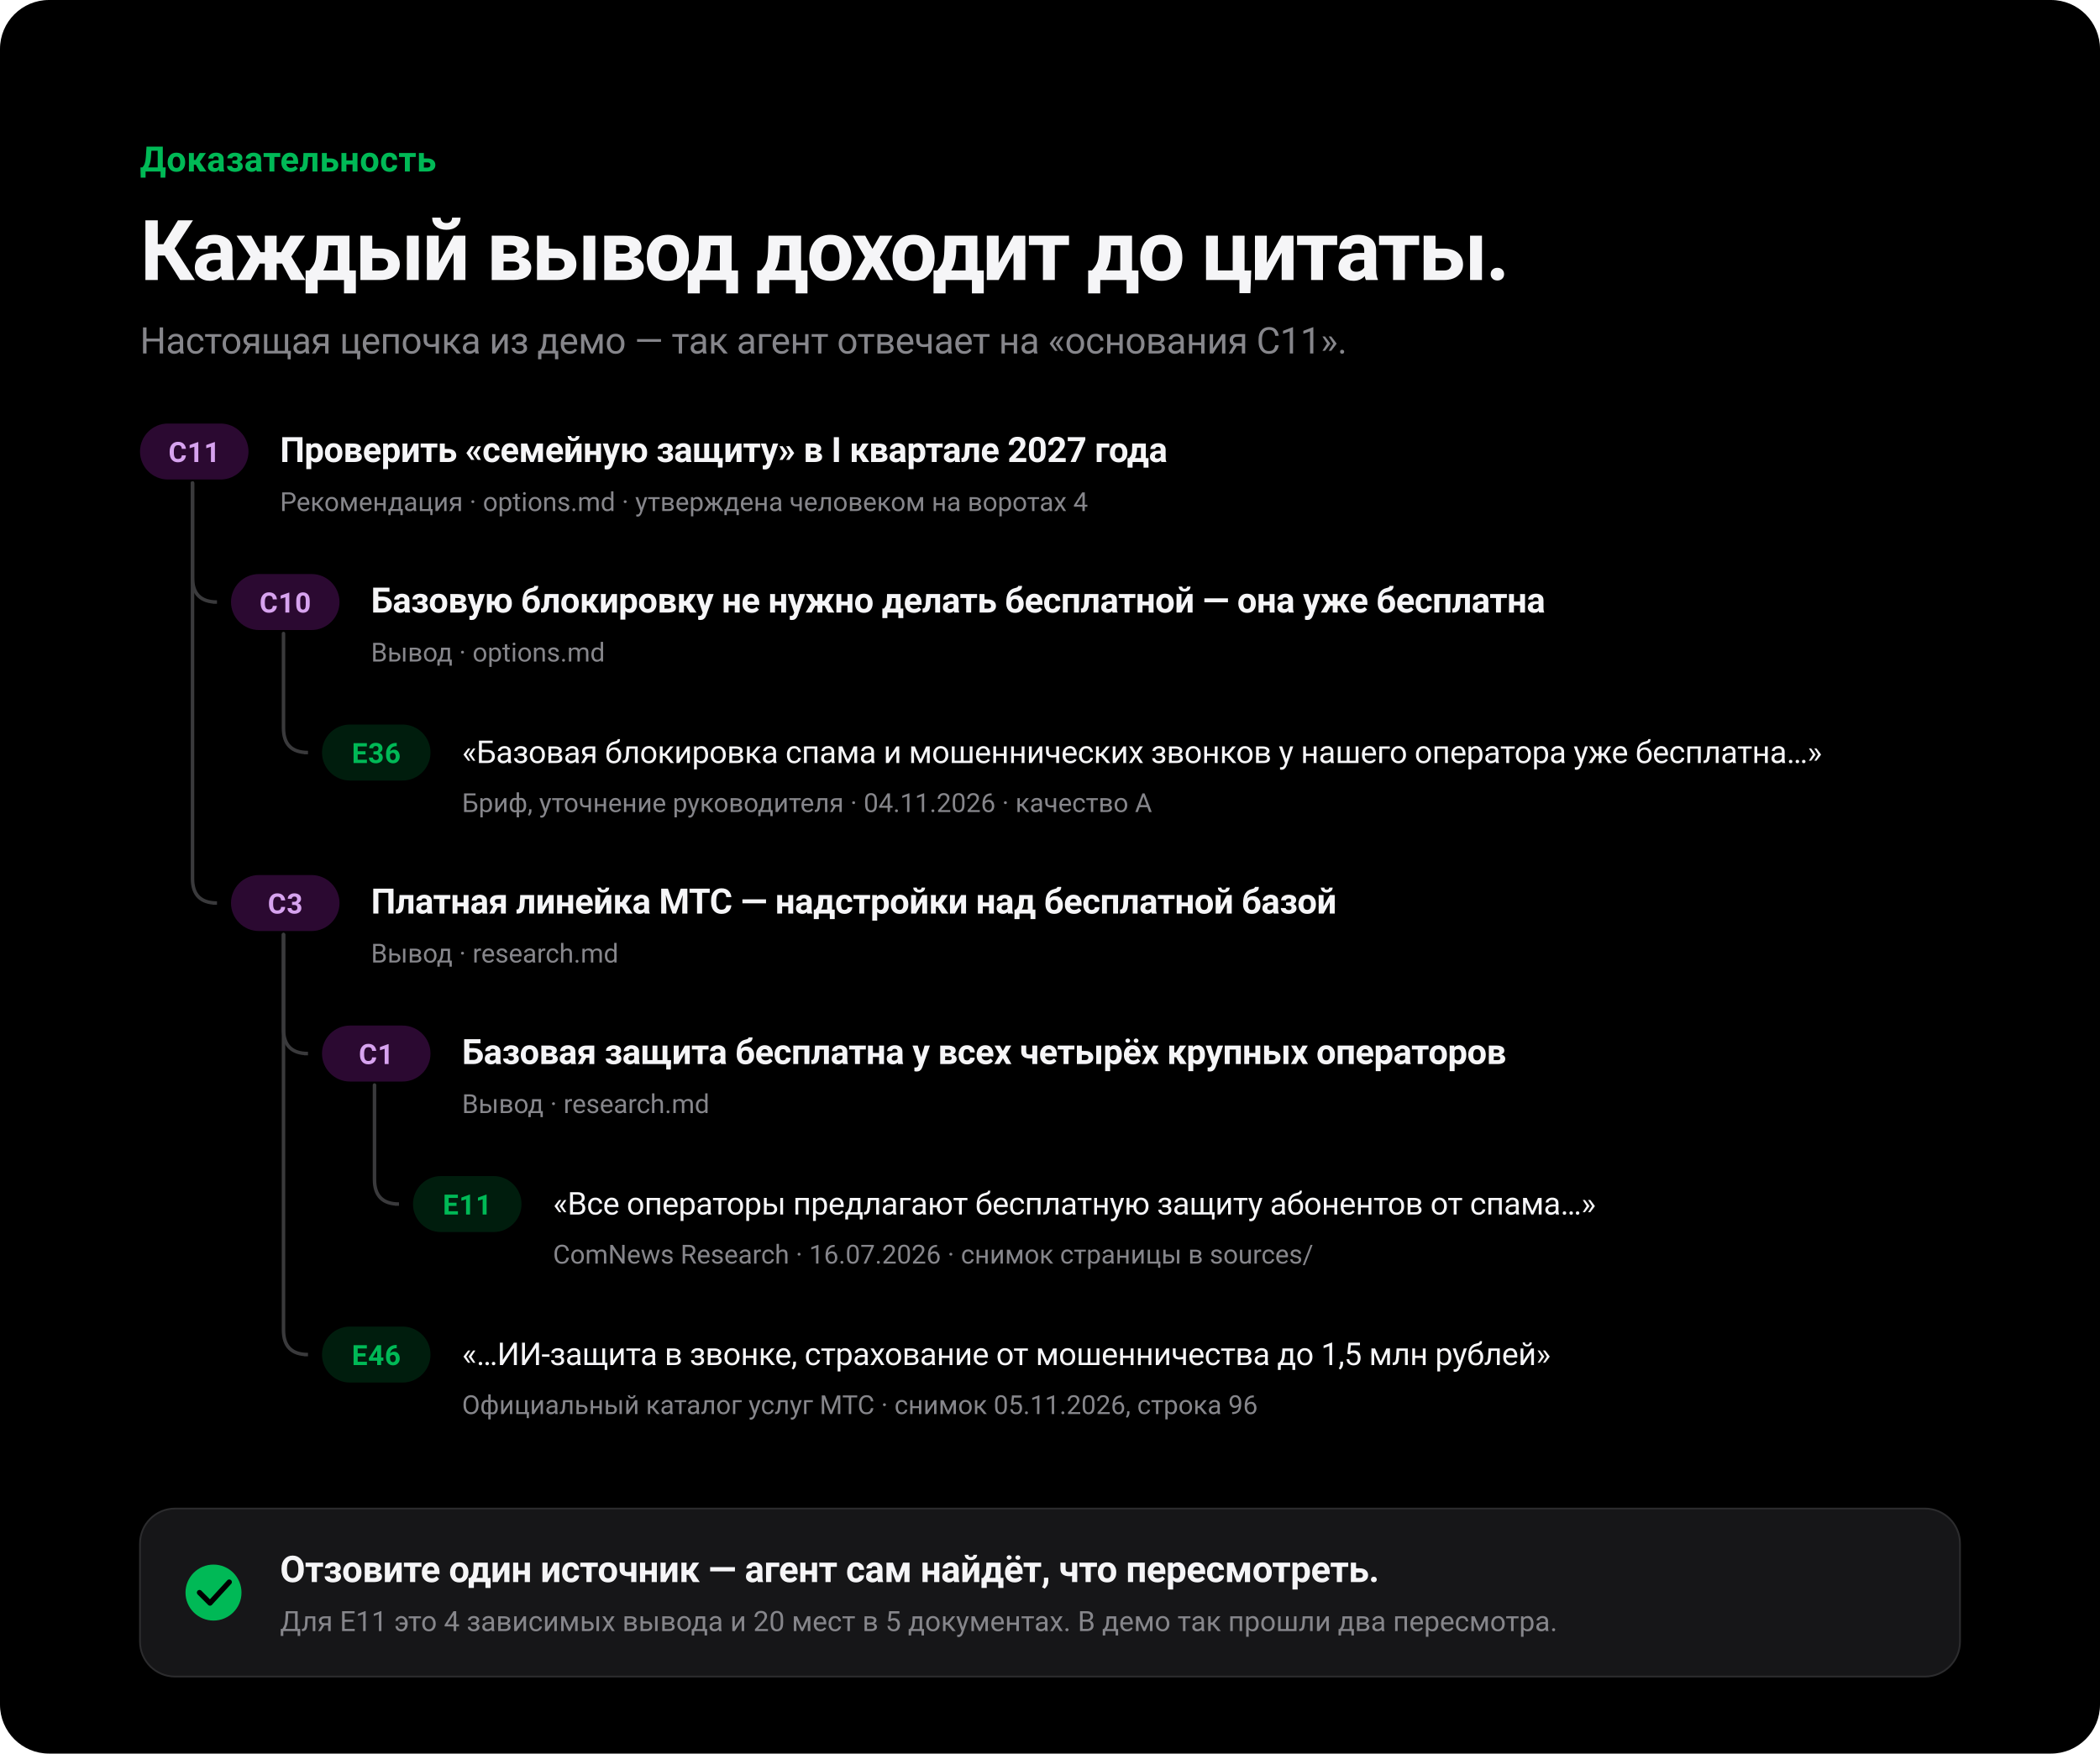
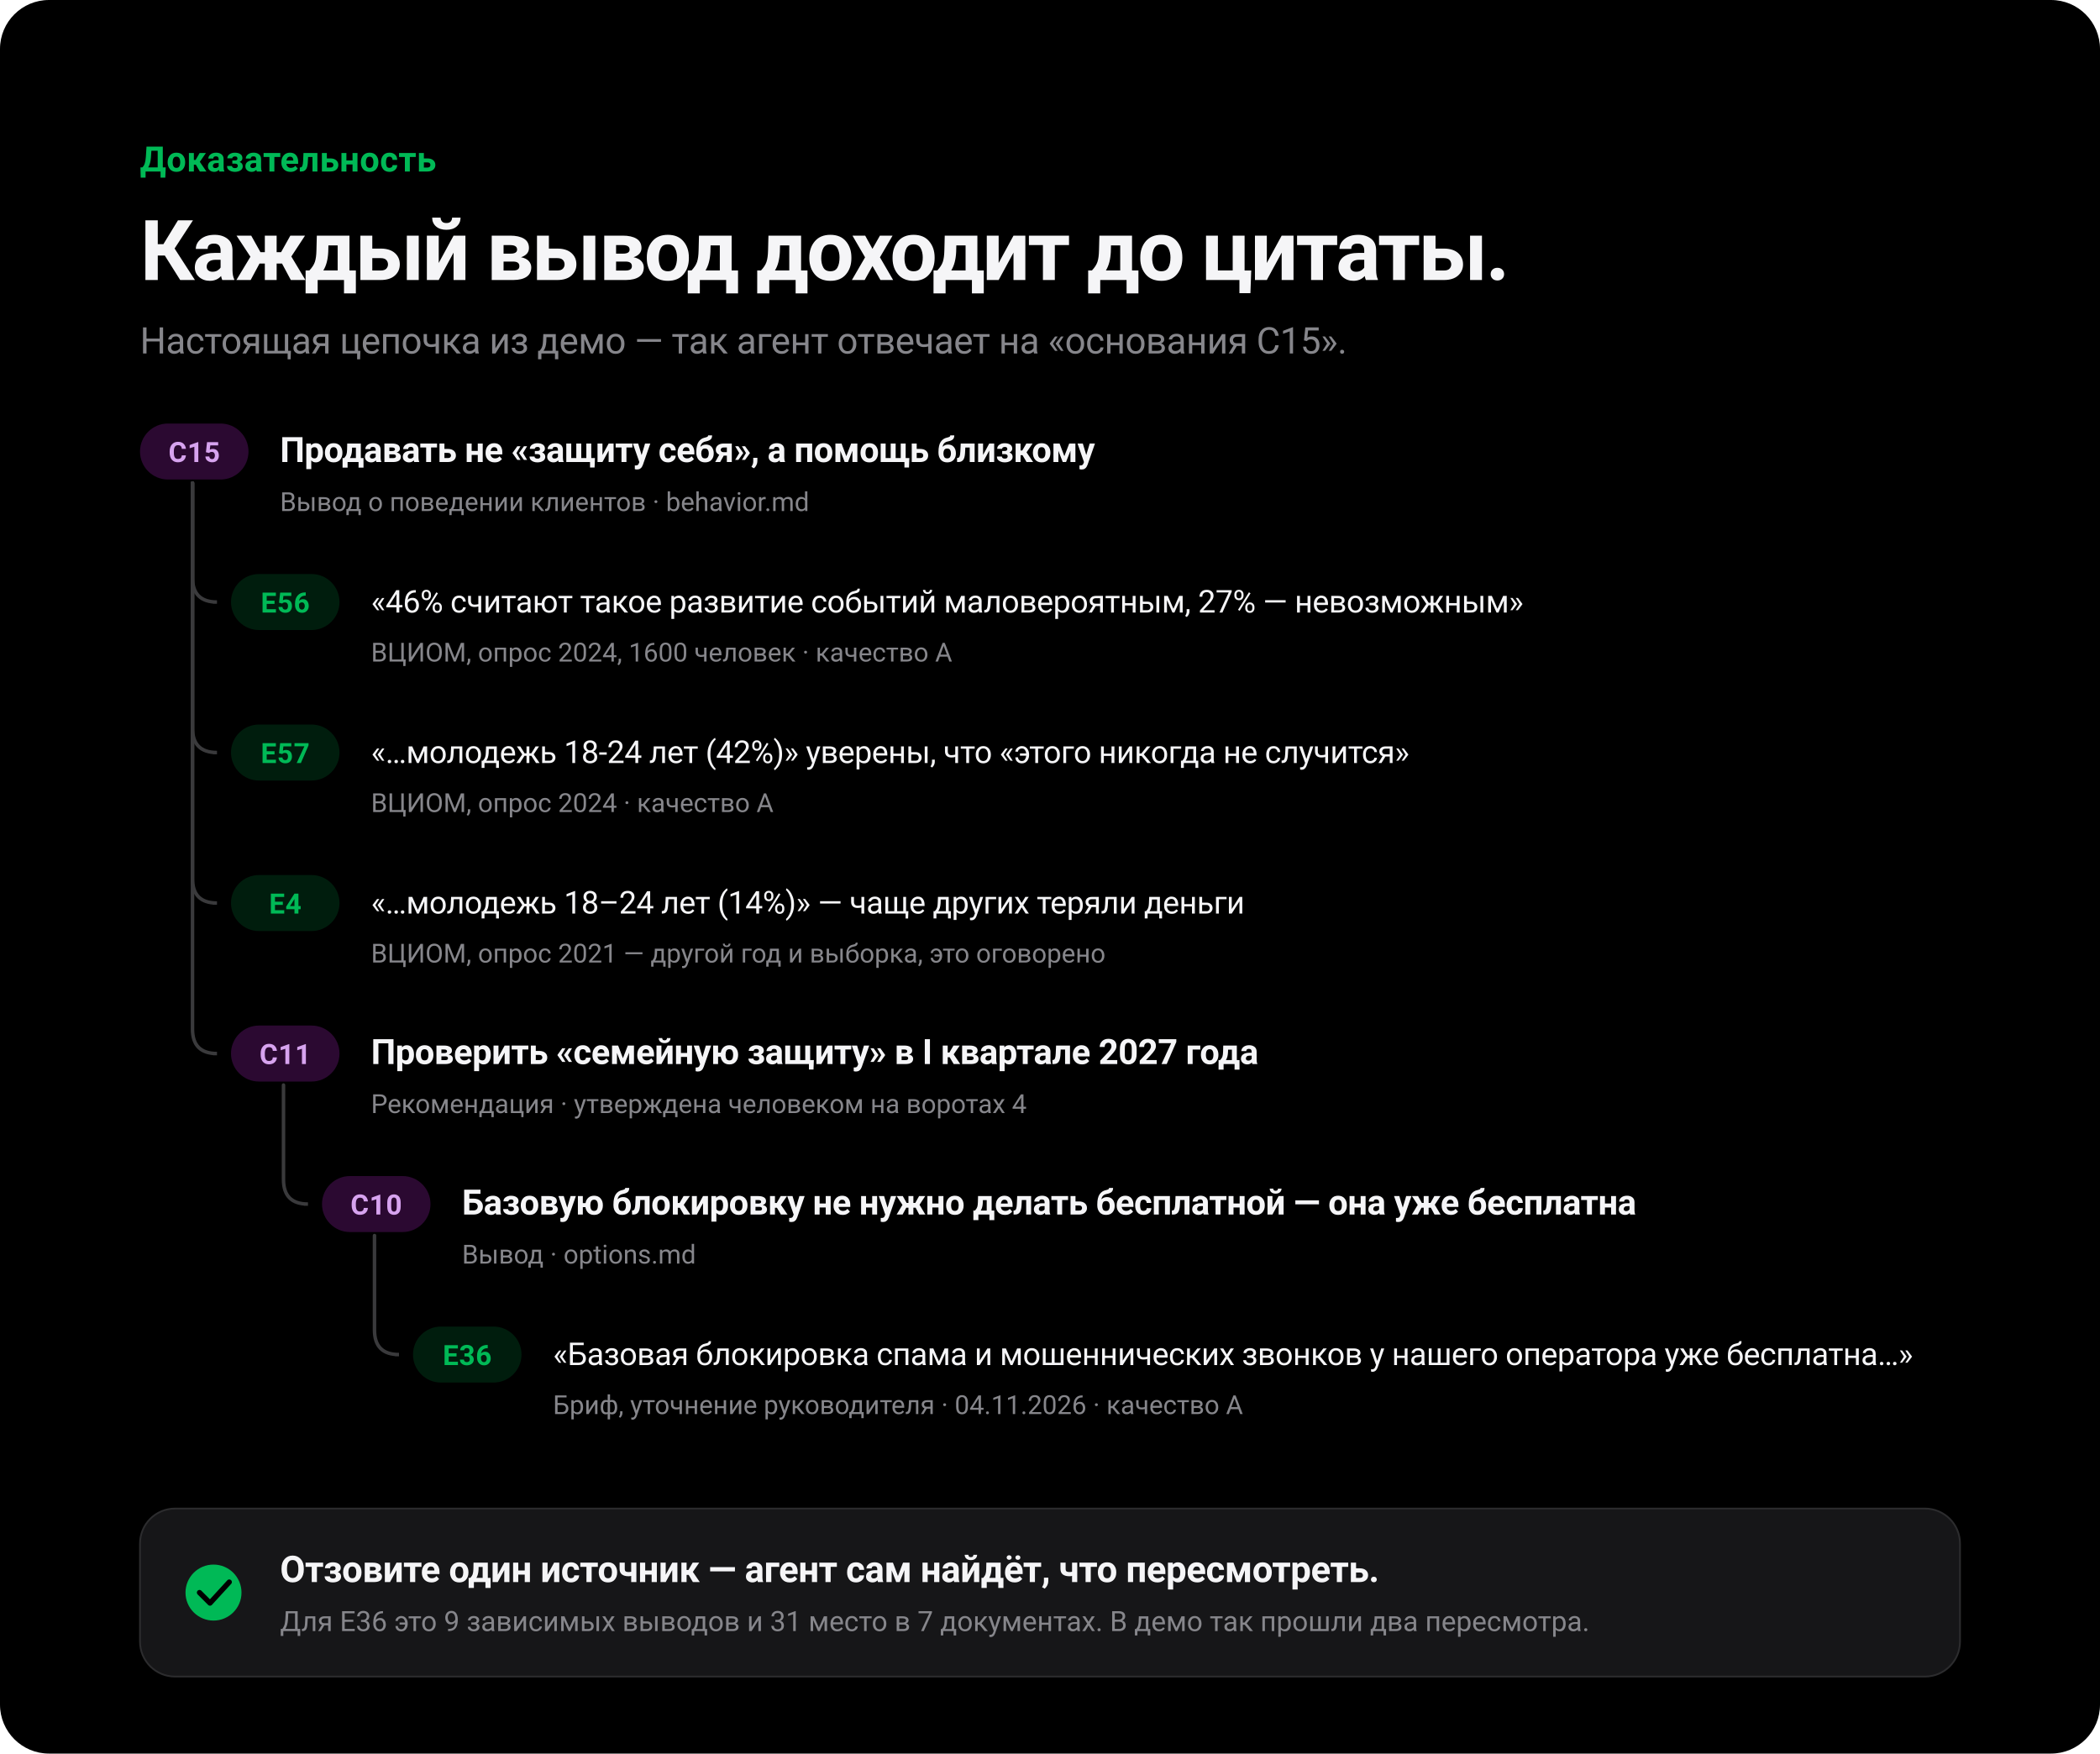
- <svg xmlns="http://www.w3.org/2000/svg" viewBox="0 0 1200 1002" width="1200" height="1002" role="img" aria-label="Цепочка оснований вывода C11 до дословных цитат источников; отзыв источника E11 затрагивает 4 вывода и 20 мест в 5 документах">
+ <svg xmlns="http://www.w3.org/2000/svg" viewBox="0 0 1200 1002" width="1200" height="1002" role="img" aria-label="Цепочка оснований вывода C15 до дословных цитат источников; отзыв записи E36 затрагивает 9 выводов и 31 место в 7 документах">
  <style>text{font-family:-apple-system,BlinkMacSystemFont,'SF Pro Display','Segoe UI',Roboto,Helvetica,Arial,sans-serif}</style>
  <rect width="1200" height="1002" rx="28" fill="#000000" />
  <text x="80" y="98" font-size="20" font-weight="600" fill="#00B956" letter-spacing="0.2" text-anchor="start">Доказательность</text>
  <text x="80" y="160" font-size="48" font-weight="700" fill="#f5f5f7" letter-spacing="-1.3" text-anchor="start">Каждый вывод доходит до цитаты.</text>
-   <text x="80" y="202" font-size="21" font-weight="400" fill="#86868b" letter-spacing="-0.2" text-anchor="start">Настоящая цепочка из демо — так агент отвечает на «основания C11».</text>
+   <text x="80" y="202" font-size="21" font-weight="400" fill="#86868b" letter-spacing="-0.2" text-anchor="start">Настоящая цепочка из демо — так агент отвечает на «основания C15».</text>
  <path d="M110 276 V330 Q110 344 124 344 H122" fill="none" stroke="#3a3a3c" stroke-width="2" stroke-linecap="round" />
-   <path d="M162 362 V416 Q162 430 176 430 H174" fill="none" stroke="#3a3a3c" stroke-width="2" stroke-linecap="round" />
+   <path d="M110 276 V416 Q110 430 124 430 H122" fill="none" stroke="#3a3a3c" stroke-width="2" stroke-linecap="round" />
  <path d="M110 276 V502 Q110 516 124 516 H122" fill="none" stroke="#3a3a3c" stroke-width="2" stroke-linecap="round" />
-   <path d="M162 534 V588 Q162 602 176 602 H174" fill="none" stroke="#3a3a3c" stroke-width="2" stroke-linecap="round" />
-   <path d="M214 620 V674 Q214 688 228 688 H226" fill="none" stroke="#3a3a3c" stroke-width="2" stroke-linecap="round" />
-   <path d="M162 534 V760 Q162 774 176 774 H174" fill="none" stroke="#3a3a3c" stroke-width="2" stroke-linecap="round" />
+   <path d="M110 276 V588 Q110 602 124 602 H122" fill="none" stroke="#3a3a3c" stroke-width="2" stroke-linecap="round" />
+   <path d="M162 620 V674 Q162 688 176 688 H174" fill="none" stroke="#3a3a3c" stroke-width="2" stroke-linecap="round" />
+   <path d="M214 706 V760 Q214 774 228 774 H226" fill="none" stroke="#3a3a3c" stroke-width="2" stroke-linecap="round" />
  <rect x="80" y="242" width="62" height="32" rx="16" fill="#731982" fill-opacity="0.38" />
-   <text x="111" y="264" font-size="16" font-weight="700" fill="#d7a3ef" letter-spacing="0.3" text-anchor="middle">C11</text>
-   <text x="160" y="264" font-size="20" font-weight="600" fill="#f5f5f7" letter-spacing="-0.2" text-anchor="start">Проверить «семейную защиту» в I квартале 2027 года</text>
-   <text x="160" y="292" font-size="15" font-weight="400" fill="#86868b" letter-spacing="0" text-anchor="start">Рекомендация · options.md · утверждена человеком на воротах 4</text>
-   <rect x="132" y="328" width="62" height="32" rx="16" fill="#731982" fill-opacity="0.38" />
-   <text x="163" y="350" font-size="16" font-weight="700" fill="#d7a3ef" letter-spacing="0.3" text-anchor="middle">C10</text>
-   <text x="212" y="350" font-size="20" font-weight="600" fill="#f5f5f7" letter-spacing="-0.2" text-anchor="start">Базовую блокировку не нужно делать бесплатной — она уже бесплатна</text>
-   <text x="212" y="378" font-size="15" font-weight="400" fill="#86868b" letter-spacing="0" text-anchor="start">Вывод · options.md</text>
-   <rect x="184" y="414" width="62" height="32" rx="16" fill="#00B956" fill-opacity="0.16" />
-   <text x="215" y="436" font-size="16" font-weight="700" fill="#00B956" letter-spacing="0.3" text-anchor="middle">E36</text>
-   <text x="264" y="436" font-size="18" font-weight="400" fill="#f5f5f7" letter-spacing="-0.2" text-anchor="start">«Базовая блокировка спама и мошеннических звонков у нашего оператора уже бесплатна…»</text>
-   <text x="264" y="464" font-size="15" font-weight="400" fill="#86868b" letter-spacing="0" text-anchor="start">Бриф, уточнение руководителя · 04.11.2026 · качество A</text>
-   <rect x="132" y="500" width="62" height="32" rx="16" fill="#731982" fill-opacity="0.38" />
-   <text x="163" y="522" font-size="16" font-weight="700" fill="#d7a3ef" letter-spacing="0.3" text-anchor="middle">C3</text>
-   <text x="212" y="522" font-size="20" font-weight="600" fill="#f5f5f7" letter-spacing="-0.2" text-anchor="start">Платная линейка МТС — надстройки над бесплатной базой</text>
-   <text x="212" y="550" font-size="15" font-weight="400" fill="#86868b" letter-spacing="0" text-anchor="start">Вывод · research.md</text>
-   <rect x="184" y="586" width="62" height="32" rx="16" fill="#731982" fill-opacity="0.38" />
-   <text x="215" y="608" font-size="16" font-weight="700" fill="#d7a3ef" letter-spacing="0.3" text-anchor="middle">C1</text>
-   <text x="264" y="608" font-size="20" font-weight="600" fill="#f5f5f7" letter-spacing="-0.2" text-anchor="start">Базовая защита бесплатна у всех четырёх крупных операторов</text>
-   <text x="264" y="636" font-size="15" font-weight="400" fill="#86868b" letter-spacing="0" text-anchor="start">Вывод · research.md</text>
-   <rect x="236" y="672" width="62" height="32" rx="16" fill="#00B956" fill-opacity="0.16" />
-   <text x="267" y="694" font-size="16" font-weight="700" fill="#00B956" letter-spacing="0.3" text-anchor="middle">E11</text>
-   <text x="316" y="694" font-size="18" font-weight="400" fill="#f5f5f7" letter-spacing="-0.2" text-anchor="start">«Все операторы предлагают бесплатную защиту абонентов от спама…»</text>
-   <text x="316" y="722" font-size="15" font-weight="400" fill="#86868b" letter-spacing="0" text-anchor="start">ComNews Research · 16.07.2026 · снимок страницы в sources/</text>
-   <rect x="184" y="758" width="62" height="32" rx="16" fill="#00B956" fill-opacity="0.16" />
-   <text x="215" y="780" font-size="16" font-weight="700" fill="#00B956" letter-spacing="0.3" text-anchor="middle">E46</text>
-   <text x="264" y="780" font-size="18" font-weight="400" fill="#f5f5f7" letter-spacing="-0.2" text-anchor="start">«…ИИ-защита в звонке, страхование от мошенничества до 1,5 млн рублей»</text>
-   <text x="264" y="808" font-size="15" font-weight="400" fill="#86868b" letter-spacing="0" text-anchor="start">Официальный каталог услуг МТС · снимок 05.11.2026, строка 96</text>
+   <text x="111" y="264" font-size="16" font-weight="700" fill="#d7a3ef" letter-spacing="0.3" text-anchor="middle">C15</text>
+   <text x="160" y="264" font-size="20" font-weight="600" fill="#f5f5f7" letter-spacing="-0.2" text-anchor="start">Продавать не «защиту себя», а помощь близкому</text>
+   <text x="160" y="292" font-size="15" font-weight="400" fill="#86868b" letter-spacing="0" text-anchor="start">Вывод о поведении клиентов · behavior.md</text>
+   <rect x="132" y="328" width="62" height="32" rx="16" fill="#00B956" fill-opacity="0.16" />
+   <text x="163" y="350" font-size="16" font-weight="700" fill="#00B956" letter-spacing="0.3" text-anchor="middle">E56</text>
+   <text x="212" y="350" font-size="18" font-weight="400" fill="#f5f5f7" letter-spacing="-0.2" text-anchor="start">«46% считают такое развитие событий маловероятным, 27% — невозможным»</text>
+   <text x="212" y="378" font-size="15" font-weight="400" fill="#86868b" letter-spacing="0" text-anchor="start">ВЦИОМ, опрос 2024, 1600 человек · качество A</text>
+   <rect x="132" y="414" width="62" height="32" rx="16" fill="#00B956" fill-opacity="0.16" />
+   <text x="163" y="436" font-size="16" font-weight="700" fill="#00B956" letter-spacing="0.3" text-anchor="middle">E57</text>
+   <text x="212" y="436" font-size="18" font-weight="400" fill="#f5f5f7" letter-spacing="-0.2" text-anchor="start">«…молодежь 18-24 лет (42%)» уверены, что «этого никогда не случится»</text>
+   <text x="212" y="464" font-size="15" font-weight="400" fill="#86868b" letter-spacing="0" text-anchor="start">ВЦИОМ, опрос 2024 · качество A</text>
+   <rect x="132" y="500" width="62" height="32" rx="16" fill="#00B956" fill-opacity="0.16" />
+   <text x="163" y="522" font-size="16" font-weight="700" fill="#00B956" letter-spacing="0.3" text-anchor="middle">E4</text>
+   <text x="212" y="522" font-size="18" font-weight="400" fill="#f5f5f7" letter-spacing="-0.2" text-anchor="start">«…молодежь 18–24 лет (14%)» — чаще других теряли деньги</text>
+   <text x="212" y="550" font-size="15" font-weight="400" fill="#86868b" letter-spacing="0" text-anchor="start">ВЦИОМ, опрос 2021 — другой год и выборка, это оговорено</text>
+   <rect x="132" y="586" width="62" height="32" rx="16" fill="#731982" fill-opacity="0.38" />
+   <text x="163" y="608" font-size="16" font-weight="700" fill="#d7a3ef" letter-spacing="0.3" text-anchor="middle">C11</text>
+   <text x="212" y="608" font-size="20" font-weight="600" fill="#f5f5f7" letter-spacing="-0.2" text-anchor="start">Проверить «семейную защиту» в I квартале 2027 года</text>
+   <text x="212" y="636" font-size="15" font-weight="400" fill="#86868b" letter-spacing="0" text-anchor="start">Рекомендация · утверждена человеком на воротах 4</text>
+   <rect x="184" y="672" width="62" height="32" rx="16" fill="#731982" fill-opacity="0.38" />
+   <text x="215" y="694" font-size="16" font-weight="700" fill="#d7a3ef" letter-spacing="0.3" text-anchor="middle">C10</text>
+   <text x="264" y="694" font-size="20" font-weight="600" fill="#f5f5f7" letter-spacing="-0.2" text-anchor="start">Базовую блокировку не нужно делать бесплатной — она уже бесплатна</text>
+   <text x="264" y="722" font-size="15" font-weight="400" fill="#86868b" letter-spacing="0" text-anchor="start">Вывод · options.md</text>
+   <rect x="236" y="758" width="62" height="32" rx="16" fill="#00B956" fill-opacity="0.16" />
+   <text x="267" y="780" font-size="16" font-weight="700" fill="#00B956" letter-spacing="0.3" text-anchor="middle">E36</text>
+   <text x="316" y="780" font-size="18" font-weight="400" fill="#f5f5f7" letter-spacing="-0.2" text-anchor="start">«Базовая блокировка спама и мошеннических звонков у нашего оператора уже бесплатна…»</text>
+   <text x="316" y="808" font-size="15" font-weight="400" fill="#86868b" letter-spacing="0" text-anchor="start">Бриф, уточнение руководителя · 04.11.2026 · качество A</text>
  <rect x="80" y="862" width="1040" height="96" rx="20" fill="#161618" stroke="#2c2c2e" />
  <circle cx="122" cy="910" r="16" fill="#00B956" />
  <path d="M114 910 l6 6 l11 -12" fill="none" stroke="#000" stroke-width="3" stroke-linecap="round" stroke-linejoin="round" />
  <text x="160" y="904" font-size="21" font-weight="600" fill="#f5f5f7" letter-spacing="-0.2" text-anchor="start">Отзовите один источник — агент сам найдёт, что пересмотреть.</text>
-   <text x="160" y="932" font-size="16" font-weight="400" fill="#86868b" letter-spacing="0" text-anchor="start">Для E11 это 4 зависимых вывода и 20 мест в 5 документах. В демо так прошли два пересмотра.</text>
+   <text x="160" y="932" font-size="16" font-weight="400" fill="#86868b" letter-spacing="0" text-anchor="start">Для E36 это 9 зависимых выводов и 31 место в 7 документах. В демо так прошли два пересмотра.</text>
</svg>
